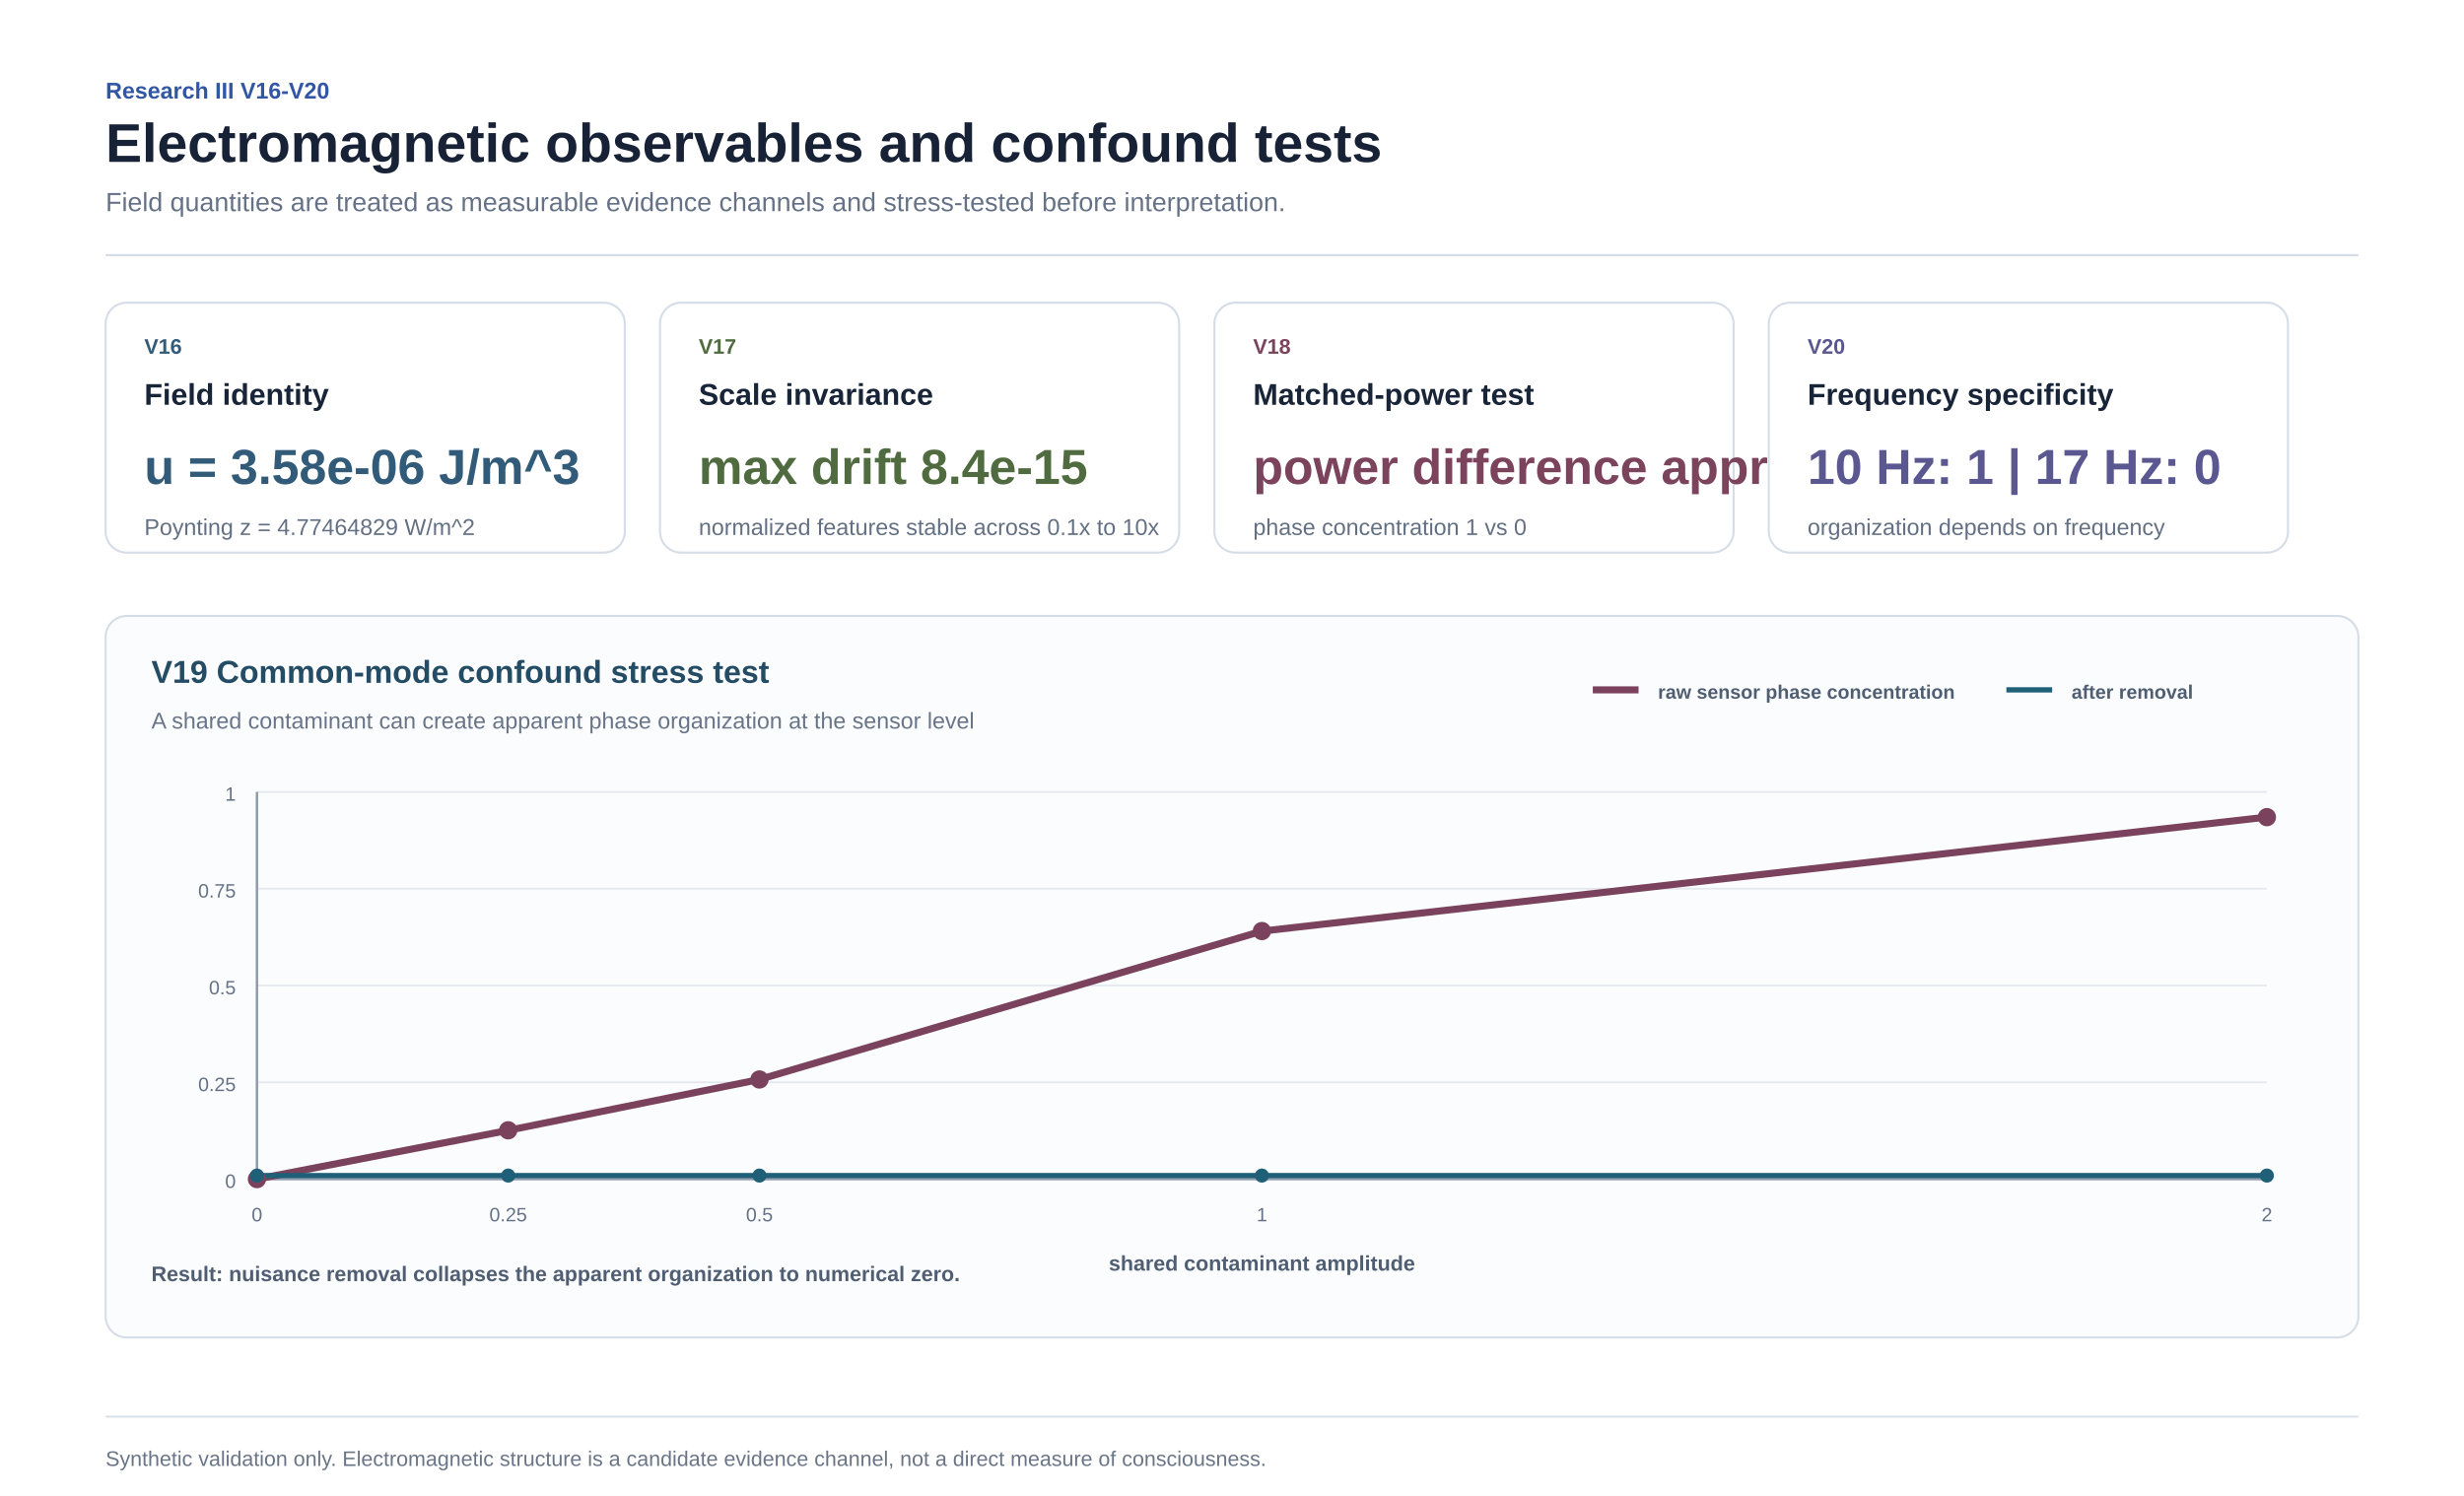
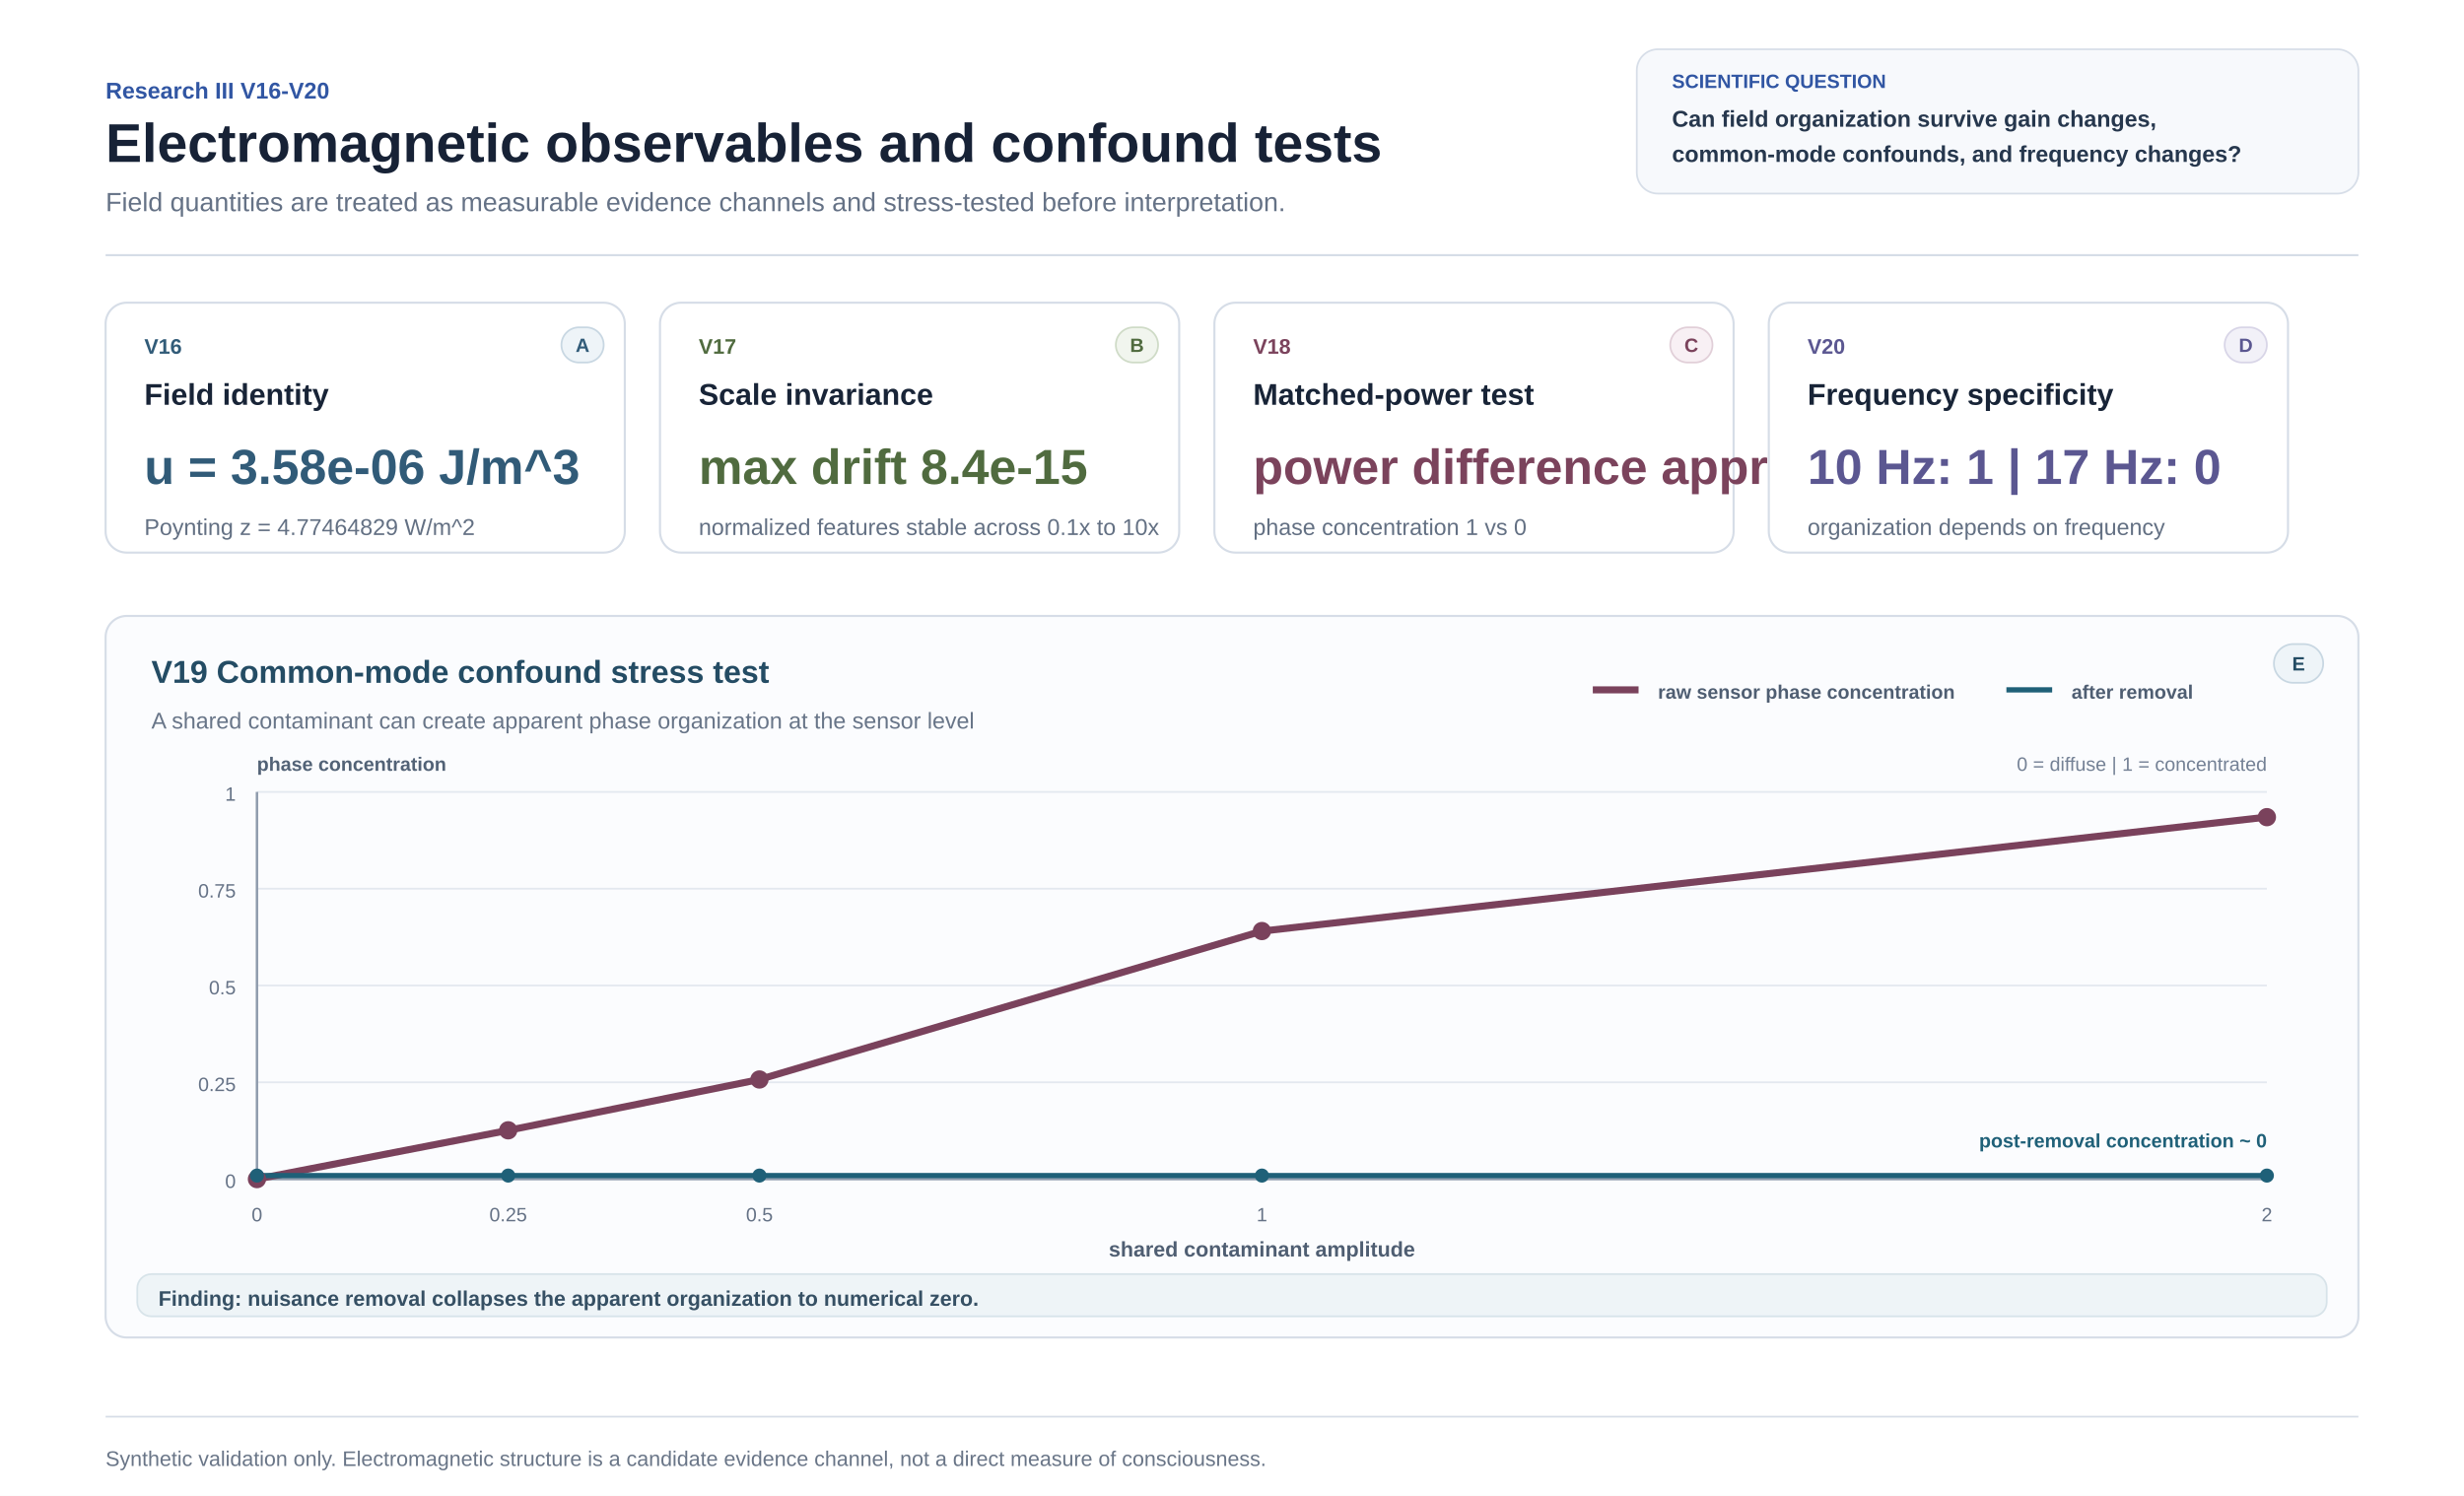
<svg xmlns="http://www.w3.org/2000/svg" width="1400" height="850" viewBox="0 0 1400 850">
  <rect x="0" y="0" width="1400" height="850" rx="0" fill="#ffffff" stroke="none" stroke-width="0" />
  <text x="60" y="56" text-anchor="start" font-family="Arial, Helvetica, sans-serif" font-size="13" font-weight="700" fill="#3156a3">Research III V16-V20</text>
  <text x="60" y="92" text-anchor="start" font-family="Arial, Helvetica, sans-serif" font-size="31" font-weight="700" fill="#172236">Electromagnetic observables and confound tests</text>
  <text x="60" y="120" text-anchor="start" font-family="Arial, Helvetica, sans-serif" font-size="15" font-weight="400" fill="#657286">Field quantities are treated as measurable evidence channels and stress-tested before interpretation.</text>
+   <rect x="930" y="28" width="410" height="82" rx="12" fill="#f7f9fc" stroke="#d7dee8" stroke-width="1" />
+   <text x="950" y="50" text-anchor="start" font-family="Arial, Helvetica, sans-serif" font-size="11" font-weight="700" fill="#3156a3">SCIENTIFIC QUESTION</text>
+   <text x="950" y="72" text-anchor="start" font-family="Arial, Helvetica, sans-serif" font-size="13" font-weight="700" fill="#26374d">Can field organization survive gain changes,</text>
+   <text x="950" y="92" text-anchor="start" font-family="Arial, Helvetica, sans-serif" font-size="13" font-weight="700" fill="#26374d">common-mode confounds, and frequency changes?</text>
  <line x1="60" y1="145" x2="1340" y2="145" stroke="#d6dde7" stroke-width="1.2" />
  <rect x="60" y="172" width="295" height="142" rx="12" fill="#ffffff" stroke="#d6dde7" stroke-width="1.2" />
  <text x="82" y="201" text-anchor="start" font-family="Arial, Helvetica, sans-serif" font-size="12" font-weight="700" fill="#315b78">V16</text>
  <text x="82" y="230" text-anchor="start" font-family="Arial, Helvetica, sans-serif" font-size="17" font-weight="700" fill="#182437">Field identity</text>
  <text x="82" y="275" text-anchor="start" font-family="Arial, Helvetica, sans-serif" font-size="28" font-weight="700" fill="#315b78">u = 3.58e-06 J/m^3</text>
  <text x="82" y="304" text-anchor="start" font-family="Arial, Helvetica, sans-serif" font-size="13" font-weight="400" fill="#637083">Poynting z = 4.77464829 W/m^2</text>
  <rect x="375" y="172" width="295" height="142" rx="12" fill="#ffffff" stroke="#d6dde7" stroke-width="1.2" />
  <text x="397" y="201" text-anchor="start" font-family="Arial, Helvetica, sans-serif" font-size="12" font-weight="700" fill="#506b3f">V17</text>
  <text x="397" y="230" text-anchor="start" font-family="Arial, Helvetica, sans-serif" font-size="17" font-weight="700" fill="#182437">Scale invariance</text>
  <text x="397" y="275" text-anchor="start" font-family="Arial, Helvetica, sans-serif" font-size="28" font-weight="700" fill="#506b3f">max drift 8.4e-15</text>
  <text x="397" y="304" text-anchor="start" font-family="Arial, Helvetica, sans-serif" font-size="13" font-weight="400" fill="#637083">normalized features stable across 0.1x to 10x</text>
  <rect x="690" y="172" width="295" height="142" rx="12" fill="#ffffff" stroke="#d6dde7" stroke-width="1.2" />
  <text x="712" y="201" text-anchor="start" font-family="Arial, Helvetica, sans-serif" font-size="12" font-weight="700" fill="#7b435c">V18</text>
  <text x="712" y="230" text-anchor="start" font-family="Arial, Helvetica, sans-serif" font-size="17" font-weight="700" fill="#182437">Matched-power test</text>
  <text x="712" y="275" text-anchor="start" font-family="Arial, Helvetica, sans-serif" font-size="28" font-weight="700" fill="#7b435c">power difference approx 0</text>
  <text x="712" y="304" text-anchor="start" font-family="Arial, Helvetica, sans-serif" font-size="13" font-weight="400" fill="#637083">phase concentration 1 vs 0</text>
  <rect x="1005" y="172" width="295" height="142" rx="12" fill="#ffffff" stroke="#d6dde7" stroke-width="1.2" />
  <text x="1027" y="201" text-anchor="start" font-family="Arial, Helvetica, sans-serif" font-size="12" font-weight="700" fill="#5b5791">V20</text>
  <text x="1027" y="230" text-anchor="start" font-family="Arial, Helvetica, sans-serif" font-size="17" font-weight="700" fill="#182437">Frequency specificity</text>
  <text x="1027" y="275" text-anchor="start" font-family="Arial, Helvetica, sans-serif" font-size="28" font-weight="700" fill="#5b5791">10 Hz: 1 | 17 Hz: 0</text>
  <text x="1027" y="304" text-anchor="start" font-family="Arial, Helvetica, sans-serif" font-size="13" font-weight="400" fill="#637083">organization depends on frequency</text>
+   <rect x="319" y="186" width="24" height="20" rx="10" fill="#eef4f8" stroke="#c8d7e2" />
+   <text x="331" y="200" text-anchor="middle" font-family="Arial, Helvetica, sans-serif" font-size="11" font-weight="700" fill="#315b78">A</text>
+   <rect x="634" y="186" width="24" height="20" rx="10" fill="#f1f5ee" stroke="#cfdbc7" />
+   <text x="646" y="200" text-anchor="middle" font-family="Arial, Helvetica, sans-serif" font-size="11" font-weight="700" fill="#506b3f">B</text>
+   <rect x="949" y="186" width="24" height="20" rx="10" fill="#f8f0f4" stroke="#e1cfd8" />
+   <text x="961" y="200" text-anchor="middle" font-family="Arial, Helvetica, sans-serif" font-size="11" font-weight="700" fill="#7b435c">C</text>
+   <rect x="1264" y="186" width="24" height="20" rx="10" fill="#f2f1f8" stroke="#d8d5e7" />
+   <text x="1276" y="200" text-anchor="middle" font-family="Arial, Helvetica, sans-serif" font-size="11" font-weight="700" fill="#5b5791">D</text>
  <rect x="60" y="350" width="1280" height="410" rx="12" fill="#fbfcfe" stroke="#d6dde7" stroke-width="1.2" />
  <text x="86" y="388" text-anchor="start" font-family="Arial, Helvetica, sans-serif" font-size="18" font-weight="700" fill="#244c64">V19  Common-mode confound stress test</text>
  <text x="86" y="414" text-anchor="start" font-family="Arial, Helvetica, sans-serif" font-size="13" font-weight="400" fill="#687588">A shared contaminant can create apparent phase organization at the sensor level</text>
+   <rect x="1292" y="366" width="28" height="22" rx="11" fill="#eef4f8" stroke="#c8d7e2" />
+   <text x="1306" y="381" text-anchor="middle" font-family="Arial, Helvetica, sans-serif" font-size="11" font-weight="700" fill="#244c64">E</text>
+   <text x="146" y="438" text-anchor="start" font-family="Arial, Helvetica, sans-serif" font-size="11" font-weight="700" fill="#526276">phase concentration</text>
+   <text x="1288" y="438" text-anchor="end" font-family="Arial, Helvetica, sans-serif" font-size="11" font-weight="400" fill="#748195">0 = diffuse | 1 = concentrated</text>
+   <text x="1288" y="652" text-anchor="end" font-family="Arial, Helvetica, sans-serif" font-size="11" font-weight="700" fill="#1f6078">post-removal concentration ~ 0</text>
  <line x1="146" y1="670" x2="1288" y2="670" stroke="#e3e8ef" stroke-width="1" />
  <text x="134" y="675" text-anchor="end" font-family="Arial, Helvetica, sans-serif" font-size="11" font-weight="400" fill="#657286">0</text>
  <line x1="146" y1="615" x2="1288" y2="615" stroke="#e3e8ef" stroke-width="1" />
  <text x="134" y="620" text-anchor="end" font-family="Arial, Helvetica, sans-serif" font-size="11" font-weight="400" fill="#657286">0.25</text>
  <line x1="146" y1="560" x2="1288" y2="560" stroke="#e3e8ef" stroke-width="1" />
  <text x="134" y="565" text-anchor="end" font-family="Arial, Helvetica, sans-serif" font-size="11" font-weight="400" fill="#657286">0.5</text>
  <line x1="146" y1="505" x2="1288" y2="505" stroke="#e3e8ef" stroke-width="1" />
  <text x="134" y="510" text-anchor="end" font-family="Arial, Helvetica, sans-serif" font-size="11" font-weight="400" fill="#657286">0.75</text>
  <line x1="146" y1="450" x2="1288" y2="450" stroke="#e3e8ef" stroke-width="1" />
  <text x="134" y="455" text-anchor="end" font-family="Arial, Helvetica, sans-serif" font-size="11" font-weight="400" fill="#657286">1</text>
  <line x1="146" y1="450" x2="146" y2="670" stroke="#8f9cad" stroke-width="1.4" />
  <line x1="146" y1="670" x2="1288" y2="670" stroke="#8f9cad" stroke-width="1.4" />
  <polyline points="146.0,670.0 288.8,642.3 431.5,613.4 717.0,529.1 1288.0,464.3" fill="none" stroke="#7a425c" stroke-width="4" stroke-linecap="round" stroke-linejoin="round" />
  <polyline points="146.0,668.0 288.8,668.0 431.5,668.0 717.0,668.0 1288.0,668.0" fill="none" stroke="#1f6078" stroke-width="3" stroke-linecap="round" stroke-linejoin="round" />
  <circle cx="146" cy="670" r="5.2" fill="#7a425c" />
  <circle cx="288.75" cy="642.283" r="5.2" fill="#7a425c" />
  <circle cx="431.5" cy="613.406" r="5.2" fill="#7a425c" />
  <circle cx="717" cy="529.053" r="5.2" fill="#7a425c" />
  <circle cx="1288" cy="464.337" r="5.2" fill="#7a425c" />
  <circle cx="146" cy="668" r="4" fill="#1f6078" />
  <circle cx="288.75" cy="668" r="4" fill="#1f6078" />
  <circle cx="431.5" cy="668" r="4" fill="#1f6078" />
  <circle cx="717" cy="668" r="4" fill="#1f6078" />
  <circle cx="1288" cy="668" r="4" fill="#1f6078" />
  <text x="146" y="694" text-anchor="middle" font-family="Arial, Helvetica, sans-serif" font-size="11" font-weight="400" fill="#657286">0</text>
  <text x="288.75" y="694" text-anchor="middle" font-family="Arial, Helvetica, sans-serif" font-size="11" font-weight="400" fill="#657286">0.25</text>
  <text x="431.5" y="694" text-anchor="middle" font-family="Arial, Helvetica, sans-serif" font-size="11" font-weight="400" fill="#657286">0.5</text>
  <text x="717" y="694" text-anchor="middle" font-family="Arial, Helvetica, sans-serif" font-size="11" font-weight="400" fill="#657286">1</text>
  <text x="1288" y="694" text-anchor="middle" font-family="Arial, Helvetica, sans-serif" font-size="11" font-weight="400" fill="#657286">2</text>
-   <text x="717" y="722" text-anchor="middle" font-family="Arial, Helvetica, sans-serif" font-size="12" font-weight="600" fill="#4f5e72">shared contaminant amplitude</text>
+   <text x="717" y="714" text-anchor="middle" font-family="Arial, Helvetica, sans-serif" font-size="12" font-weight="600" fill="#4f5e72">shared contaminant amplitude</text>
  <line x1="905" y1="392" x2="931" y2="392" stroke="#7a425c" stroke-width="4" />
  <text x="942" y="397" text-anchor="start" font-family="Arial, Helvetica, sans-serif" font-size="11" font-weight="600" fill="#4f5e72">raw sensor phase concentration</text>
  <line x1="1140" y1="392" x2="1166" y2="392" stroke="#1f6078" stroke-width="3" />
  <text x="1177" y="397" text-anchor="start" font-family="Arial, Helvetica, sans-serif" font-size="11" font-weight="600" fill="#4f5e72">after removal</text>
-   <text x="86" y="728" text-anchor="start" font-family="Arial, Helvetica, sans-serif" font-size="12" font-weight="600" fill="#4f5e72">Result: nuisance removal collapses the apparent organization to numerical zero.</text>
+   <rect x="78" y="724" width="1244" height="24" rx="8" fill="#eef4f7" stroke="#d7e3e9" stroke-width="1" />
+   <text x="90" y="742" text-anchor="start" font-family="Arial, Helvetica, sans-serif" font-size="12" font-weight="700" fill="#365064">Finding: nuisance removal collapses the apparent organization to numerical zero.</text>
  <line x1="60" y1="805" x2="1340" y2="805" stroke="#d6dde7" stroke-width="1" />
  <text x="60" y="833" text-anchor="start" font-family="Arial, Helvetica, sans-serif" font-size="12" font-weight="400" fill="#697587">Synthetic validation only. Electromagnetic structure is a candidate evidence channel, not a direct measure of consciousness.</text>
</svg>
